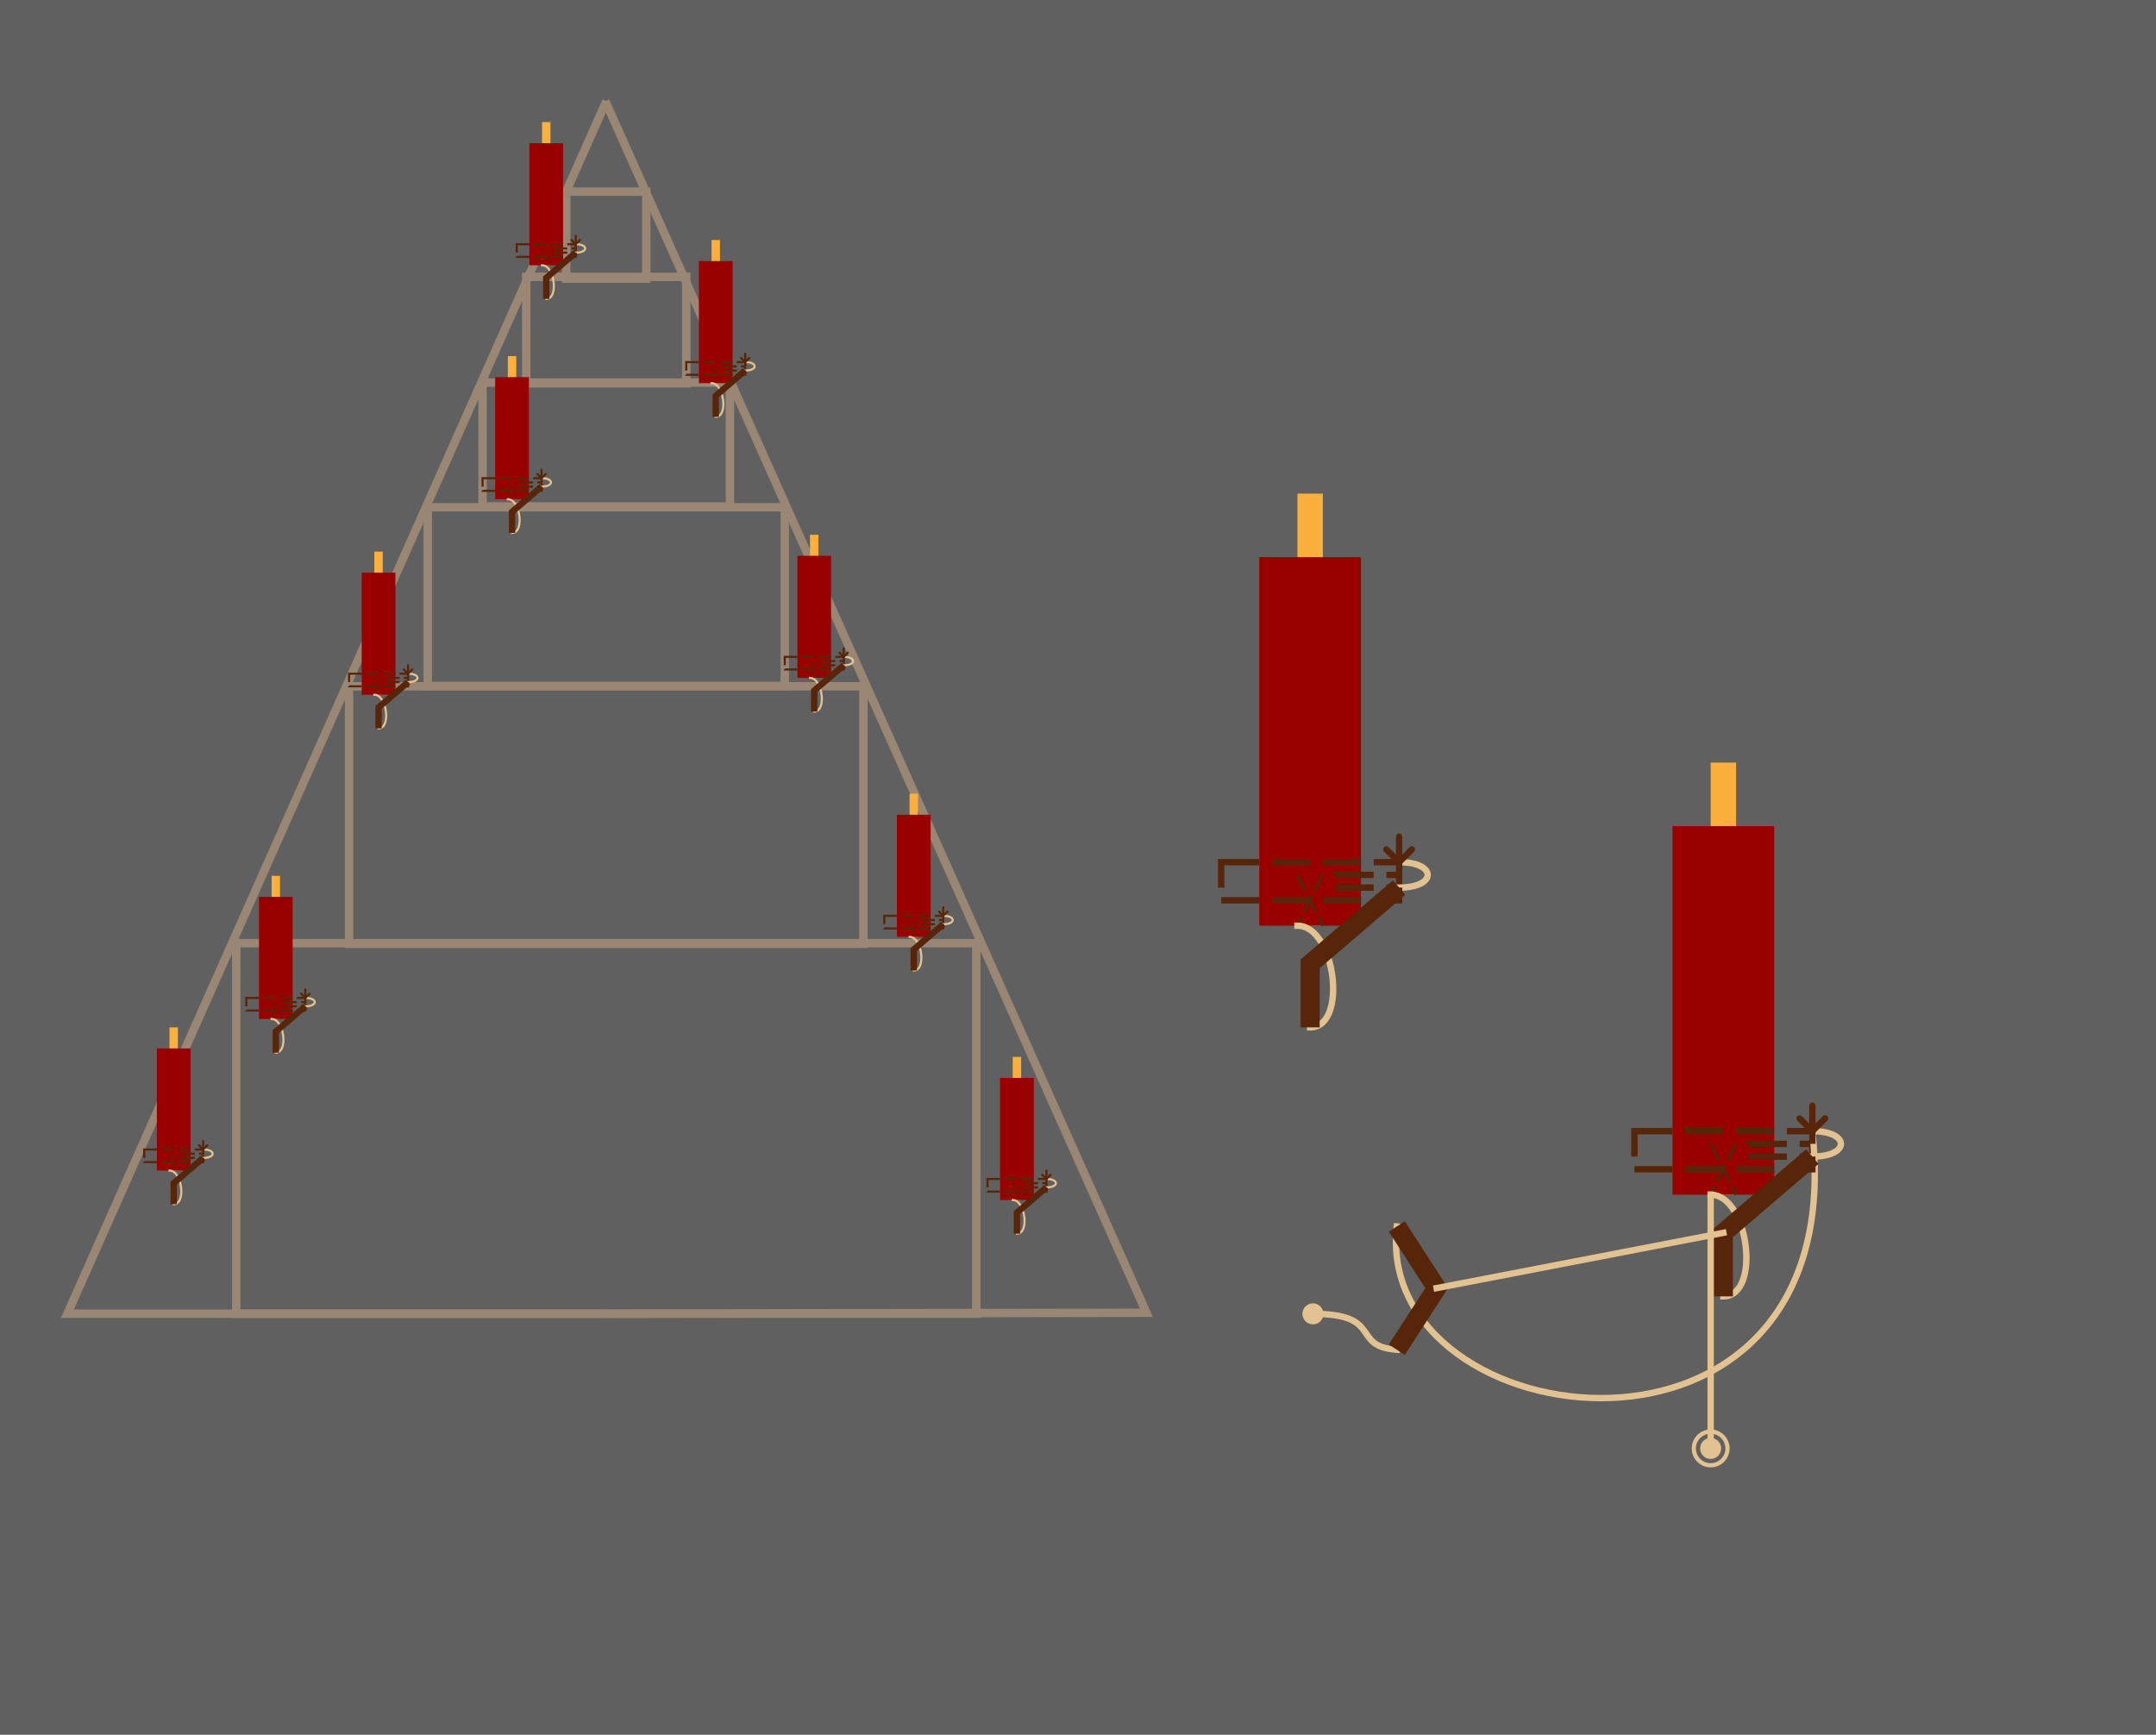
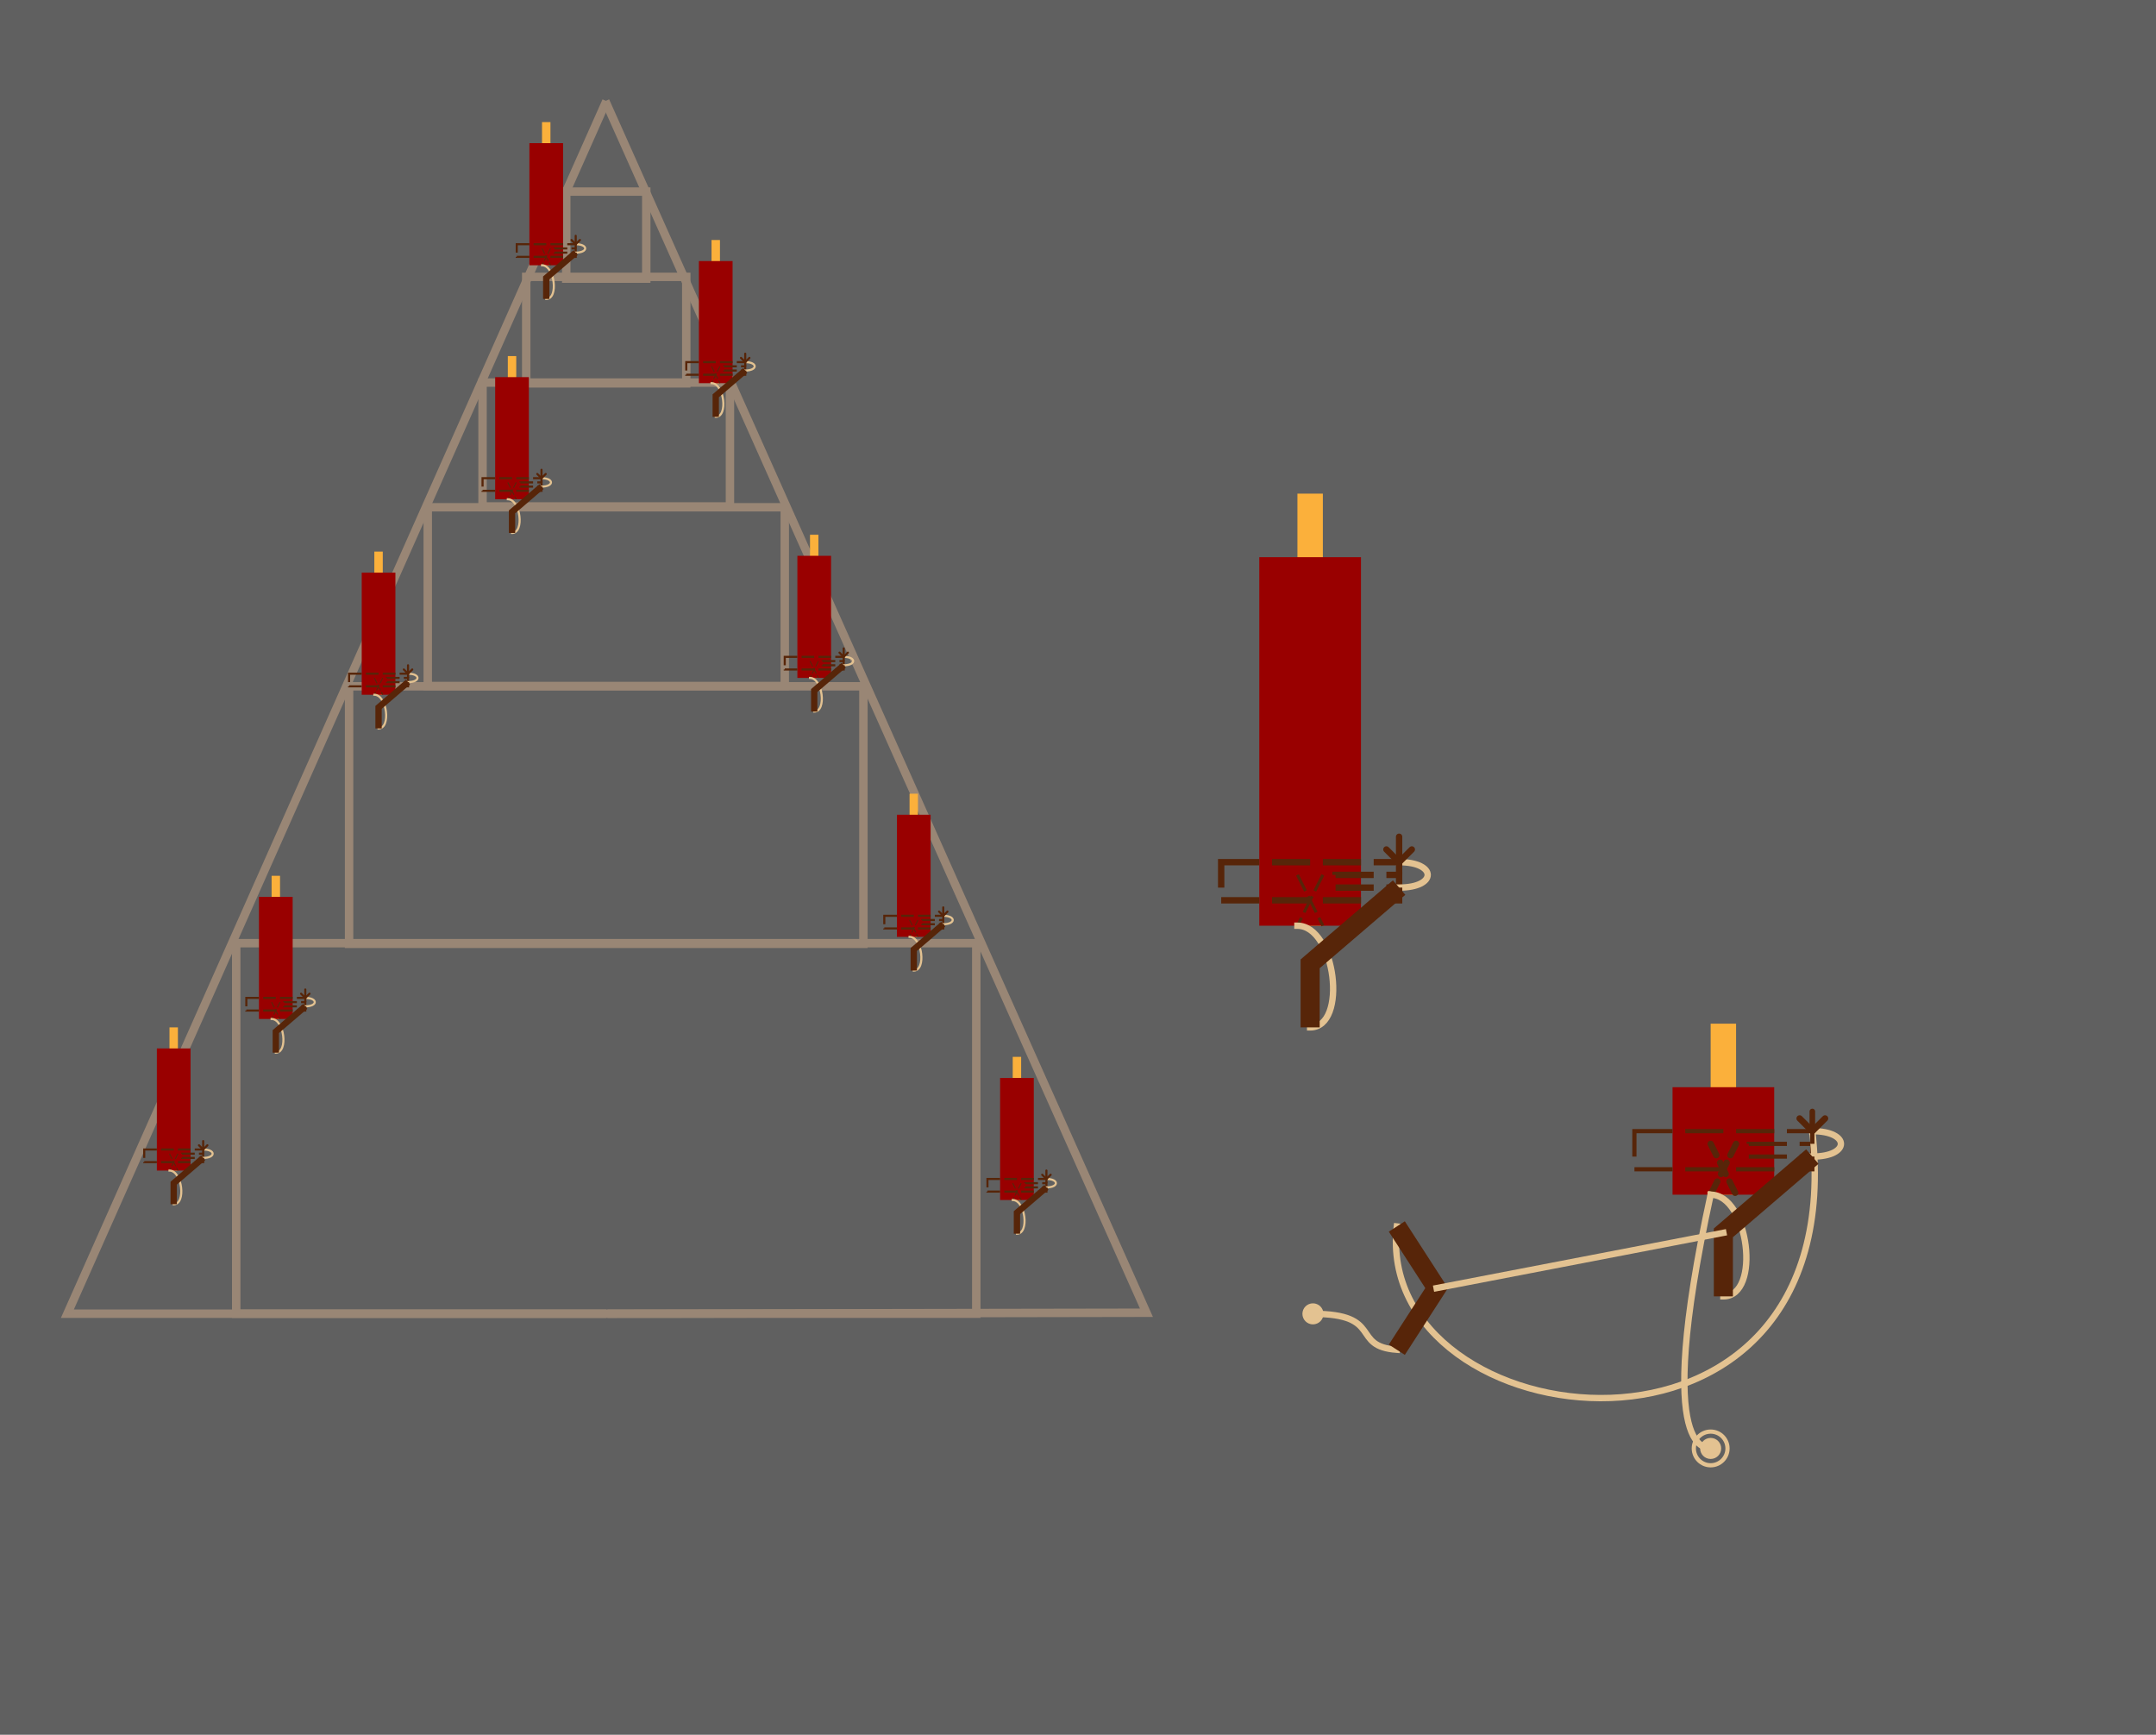
<svg xmlns="http://www.w3.org/2000/svg" version="1.1" x="0px" y="0px" width="256px" height="206px" viewBox="0 0 256 206" enable-background="new 0 0 256 206" xml:space="preserve">
  <g id="Background">
    <rect fill="#606060" width="256" height="206" />
  </g>
  <g id="Ebene_5">
    <polyline fill="none" stroke="#998675" stroke-miterlimit="10" points="72,12 8,156 72,156  " />
    <polyline fill="none" stroke="#998675" stroke-miterlimit="10" points="71.872,12 136.128,155.886 72.128,156  " />
    <rect x="28.047" y="112" fill="none" stroke="#998675" stroke-miterlimit="10" width="87.875" height="44" />
    <rect x="41.449" y="81.497" fill="none" stroke="#998675" stroke-miterlimit="10" width="61.071" height="30.579" />
    <rect x="50.791" y="60.238" fill="none" stroke="#998675" stroke-miterlimit="10" width="42.389" height="21.225" />
    <rect x="57.297" y="45.43" fill="none" stroke="#998675" stroke-miterlimit="10" width="29.376" height="14.709" />
    <rect x="62.483" y="32.875" fill="none" stroke="#998675" stroke-miterlimit="10" width="19.003" height="12.647" />
    <rect x="67.235" y="22.75" fill="none" stroke="#998675" stroke-miterlimit="10" width="9.5" height="10.337" />
  </g>
  <g id="clip8">
    <g id="D">
      <rect x="154.055" y="58.617" fill="#FBB03B" width="3.018" height="51.31" />
      <rect x="149.527" y="66.163" fill="#990000" width="12.073" height="43.764" />
      <line fill="none" stroke="#572509" stroke-width="0.356" stroke-miterlimit="10" stroke-dasharray="2.134,0.711" x1="154.055" y1="103.891" x2="157.073" y2="109.927" />
      <line fill="none" stroke="#572509" stroke-width="0.356" stroke-miterlimit="10" stroke-dasharray="2.134,0.711" x1="157.073" y1="103.891" x2="154.055" y2="109.927" />
-       <rect x="203.121" y="90.559" fill="#FBB03B" width="3.018" height="51.31" />
-       <rect x="198.594" y="98.104" fill="#990000" width="12.073" height="43.764" />
-       <line fill="none" stroke="#572509" stroke-width="0.356" stroke-miterlimit="10" stroke-dasharray="2.134,0.711" x1="203.121" y1="135.832" x2="206.139" y2="141.868" />
-       <line fill="none" stroke="#572509" stroke-width="0.356" stroke-miterlimit="10" stroke-dasharray="2.134,0.711" x1="206.139" y1="135.832" x2="203.121" y2="141.868" />
+       <rect x="203.121" y="121.559" fill="#FBB03B" width="3.018" height="20.31" />
+       <rect x="198.594" y="129.104" fill="#990000" width="12.073" height="12.764" />
+       <line fill="none" stroke="#572509" stroke-width="0.75" stroke-linecap="round" stroke-linejoin="round" stroke-miterlimit="10" stroke-dasharray="1.5,1" x1="203.121" y1="135.832" x2="206.139" y2="141.868" />
+       <line fill="none" stroke="#572509" stroke-width="0.75" stroke-linecap="round" stroke-linejoin="round" stroke-miterlimit="10" stroke-dasharray="1.5,1" x1="206.139" y1="135.832" x2="203.121" y2="141.868" />
      <rect x="108" y="94.25" fill="#FBB03B" width="1" height="17" />
      <rect x="106.5" y="96.75" fill="#990000" width="4" height="14.5" />
      <line fill="none" stroke="#572509" stroke-width="0.118" stroke-miterlimit="10" stroke-dasharray="0.707,0.236" x1="108" y1="109.25" x2="109" y2="111.25" />
      <line fill="none" stroke="#572509" stroke-width="0.118" stroke-miterlimit="10" stroke-dasharray="0.707,0.236" x1="109" y1="109.25" x2="108" y2="111.25" />
      <rect x="32.25" y="104" fill="#FBB03B" width="1" height="17" />
      <rect x="30.75" y="106.5" fill="#990000" width="4" height="14.5" />
      <line fill="none" stroke="#572509" stroke-width="0.118" stroke-miterlimit="10" stroke-dasharray="0.707,0.236" x1="32.25" y1="119" x2="33.25" y2="121" />
      <line fill="none" stroke="#572509" stroke-width="0.118" stroke-miterlimit="10" stroke-dasharray="0.707,0.236" x1="33.25" y1="119" x2="32.25" y2="121" />
      <rect x="120.25" y="125.5" fill="#FBB03B" width="1" height="17" />
      <rect x="118.75" y="128" fill="#990000" width="4" height="14.5" />
      <line fill="none" stroke="#572509" stroke-width="0.118" stroke-miterlimit="10" stroke-dasharray="0.707,0.236" x1="120.25" y1="140.5" x2="121.25" y2="142.5" />
      <line fill="none" stroke="#572509" stroke-width="0.118" stroke-miterlimit="10" stroke-dasharray="0.707,0.236" x1="121.25" y1="140.5" x2="120.25" y2="142.5" />
      <rect x="20.125" y="122" fill="#FBB03B" width="1" height="17" />
      <rect x="18.625" y="124.5" fill="#990000" width="4" height="14.5" />
      <line fill="none" stroke="#572509" stroke-width="0.118" stroke-miterlimit="10" stroke-dasharray="0.707,0.236" x1="20.125" y1="137" x2="21.125" y2="139" />
      <line fill="none" stroke="#572509" stroke-width="0.118" stroke-miterlimit="10" stroke-dasharray="0.707,0.236" x1="21.125" y1="137" x2="20.125" y2="139" />
      <rect x="44.449" y="65.5" fill="#FBB03B" width="1" height="17" />
      <rect x="42.949" y="68" fill="#990000" width="4" height="14.5" />
      <line fill="none" stroke="#572509" stroke-width="0.118" stroke-miterlimit="10" stroke-dasharray="0.707,0.236" x1="44.449" y1="80.5" x2="45.449" y2="82.5" />
      <line fill="none" stroke="#572509" stroke-width="0.118" stroke-miterlimit="10" stroke-dasharray="0.707,0.236" x1="45.449" y1="80.5" x2="44.449" y2="82.5" />
      <rect x="96.179" y="63.5" fill="#FBB03B" width="1" height="17" />
      <rect x="94.679" y="66" fill="#990000" width="4" height="14.5" />
      <line fill="none" stroke="#572509" stroke-width="0.118" stroke-miterlimit="10" stroke-dasharray="0.707,0.236" x1="96.179" y1="78.5" x2="97.179" y2="80.5" />
      <line fill="none" stroke="#572509" stroke-width="0.118" stroke-miterlimit="10" stroke-dasharray="0.707,0.236" x1="97.179" y1="78.5" x2="96.179" y2="80.5" />
      <rect x="60.297" y="42.284" fill="#FBB03B" width="1" height="17" />
      <rect x="58.797" y="44.784" fill="#990000" width="4" height="14.5" />
      <line fill="none" stroke="#572509" stroke-width="0.118" stroke-miterlimit="10" stroke-dasharray="0.707,0.236" x1="60.297" y1="57.284" x2="61.297" y2="59.284" />
      <line fill="none" stroke="#572509" stroke-width="0.118" stroke-miterlimit="10" stroke-dasharray="0.707,0.236" x1="61.297" y1="57.284" x2="60.297" y2="59.284" />
      <rect x="84.486" y="28.5" fill="#FBB03B" width="1" height="17" />
      <rect x="82.986" y="31" fill="#990000" width="4" height="14.5" />
      <line fill="none" stroke="#572509" stroke-width="0.118" stroke-miterlimit="10" stroke-dasharray="0.707,0.236" x1="84.486" y1="43.5" x2="85.486" y2="45.5" />
      <line fill="none" stroke="#572509" stroke-width="0.118" stroke-miterlimit="10" stroke-dasharray="0.707,0.236" x1="85.486" y1="43.5" x2="84.486" y2="45.5" />
      <rect x="64.359" y="14.5" fill="#FBB03B" width="1" height="17" />
      <rect x="62.859" y="17" fill="#990000" width="4" height="14.5" />
      <line fill="none" stroke="#572509" stroke-width="0.118" stroke-miterlimit="10" stroke-dasharray="0.707,0.236" x1="64.359" y1="29.5" x2="65.359" y2="31.5" />
      <line fill="none" stroke="#572509" stroke-width="0.118" stroke-miterlimit="10" stroke-dasharray="0.707,0.236" x1="65.359" y1="29.5" x2="64.359" y2="31.5" />
    </g>
    <g id="I">
      <circle fill="#E3C291" stroke="#E3C291" stroke-width="0.5" stroke-linecap="square" stroke-miterlimit="10" cx="203.121" cy="172" r="1" />
      <circle fill="none" stroke="#E3C291" stroke-width="0.5" stroke-linecap="square" stroke-miterlimit="10" cx="203.121" cy="172" r="2" />
      <circle fill="#E3C291" stroke="#E3C291" stroke-width="0.5" stroke-linecap="square" stroke-miterlimit="10" cx="155.896" cy="156.018" r="1" />
      <rect x="158.582" y="103.891" fill="none" stroke="#572509" stroke-width="0.755" stroke-miterlimit="10" stroke-dasharray="4.527,1.509" width="7.546" height="1.509" />
      <path fill="none" stroke="#E3C291" stroke-width="0.755" stroke-linecap="square" stroke-miterlimit="10" d="M166.128,105.399    c4.527,0,4.527-3.018,0-3.018" />
      <path fill="none" stroke="#E3C291" stroke-width="0.755" stroke-linecap="square" stroke-miterlimit="10" d="M154.055,109.927    c4.527,0,6.037,12.073,1.509,12.073" />
      <line fill="none" stroke="#572509" stroke-width="0.755" stroke-linecap="round" stroke-linejoin="round" stroke-miterlimit="10" x1="166.128" y1="99.363" x2="166.128" y2="102.382" />
      <polyline fill="none" stroke="#572509" stroke-width="0.755" stroke-linecap="round" stroke-linejoin="round" stroke-miterlimit="10" points="    164.618,100.872 166.128,102.382 167.637,100.872   " />
      <polyline fill="none" stroke="#572509" stroke-width="2.264" stroke-miterlimit="10" points="166.128,105.399 155.564,114.454     155.564,122   " />
      <rect x="145" y="102.382" fill="none" stroke="#572509" stroke-width="0.755" stroke-miterlimit="10" stroke-dasharray="4.527,1.509" width="21.128" height="4.527" />
-       <rect x="207.648" y="135.832" fill="none" stroke="#572509" stroke-width="0.755" stroke-miterlimit="10" stroke-dasharray="4.527,1.509" width="7.546" height="1.509" />
+       <rect x="207.648" y="135.832" fill="none" stroke="#572509" stroke-width="0.5" stroke-miterlimit="10" stroke-dasharray="4.527,1.509" width="7.546" height="1.509" />
      <path fill="none" stroke="#E3C291" stroke-width="0.755" stroke-linecap="square" stroke-miterlimit="10" d="M215.194,137.341    c4.527,0,4.527-3.018,0-3.018" />
      <path fill="none" stroke="#E3C291" stroke-width="0.755" stroke-linecap="square" stroke-miterlimit="10" d="M215.194,134.323    C220,178.354,163,171,165.857,145.641" />
      <path fill="none" stroke="#E3C291" stroke-width="0.755" stroke-linecap="square" stroke-miterlimit="10" d="M203.121,141.868    c4.527,0,6.037,12.073,1.51,12.073" />
      <path fill="none" stroke="#E3C291" stroke-width="0.755" stroke-linecap="square" stroke-miterlimit="10" d="M155.896,156.018    c8.432,0,4.438,3.875,9.961,4.261" />
-       <line fill="none" stroke="#572509" stroke-width="0.755" stroke-linecap="round" stroke-linejoin="round" stroke-miterlimit="10" x1="215.194" y1="131.305" x2="215.194" y2="134.323" />
+       <line fill="none" stroke="#572509" stroke-width="0.664" stroke-linecap="round" stroke-linejoin="round" stroke-miterlimit="10" x1="215.194" y1="131.985" x2="215.194" y2="134.323" />
      <polyline fill="none" stroke="#572509" stroke-width="0.755" stroke-linecap="round" stroke-linejoin="round" stroke-miterlimit="10" points="    213.685,132.813 215.194,134.323 216.703,132.813   " />
      <polyline fill="none" stroke="#572509" stroke-width="2.264" stroke-miterlimit="10" points="215.194,137.341 204.631,146.396     204.631,153.941   " />
      <polyline fill="none" stroke="#572509" stroke-width="2.264" stroke-miterlimit="10" points="165.857,145.641 170.584,152.959     165.857,160.278   " />
-       <rect x="194.066" y="134.323" fill="none" stroke="#572509" stroke-width="0.755" stroke-miterlimit="10" stroke-dasharray="4.527,1.509" width="21.128" height="4.527" />
+       <rect x="194.066" y="134.323" fill="none" stroke="#572509" stroke-width="0.5" stroke-miterlimit="10" stroke-dasharray="4.527,1.509" width="21.128" height="4.527" />
      <rect x="109.5" y="109.25" fill="none" stroke="#572509" stroke-width="0.25" stroke-miterlimit="10" stroke-dasharray="1.5,0.5" width="2.5" height="0.5" />
      <path fill="none" stroke="#E3C291" stroke-width="0.25" stroke-linecap="square" stroke-miterlimit="10" d="M112,109.75    c1.5,0,1.5-1,0-1" />
      <path fill="none" stroke="#E3C291" stroke-width="0.25" stroke-linecap="square" stroke-miterlimit="10" d="M108,111.25    c1.5,0,2,4,0.5,4" />
      <line fill="none" stroke="#572509" stroke-width="0.25" stroke-linecap="round" stroke-linejoin="round" stroke-miterlimit="10" x1="112" y1="107.75" x2="112" y2="108.75" />
      <polyline fill="none" stroke="#572509" stroke-width="0.25" stroke-linecap="round" stroke-linejoin="round" stroke-miterlimit="10" points="    111.5,108.25 112,108.75 112.5,108.25   " />
      <polyline fill="none" stroke="#572509" stroke-width="0.75" stroke-miterlimit="10" points="112,109.75 108.5,112.75     108.5,115.25   " />
      <rect x="105" y="108.75" fill="none" stroke="#572509" stroke-width="0.25" stroke-miterlimit="10" stroke-dasharray="1.5,0.5" width="7" height="1.5" />
      <rect x="33.75" y="119" fill="none" stroke="#572509" stroke-width="0.25" stroke-miterlimit="10" stroke-dasharray="1.5,0.5" width="2.5" height="0.5" />
      <path fill="none" stroke="#E3C291" stroke-width="0.25" stroke-linecap="square" stroke-miterlimit="10" d="M36.25,119.5    c1.5,0,1.5-1,0-1" />
      <path fill="none" stroke="#E3C291" stroke-width="0.25" stroke-linecap="square" stroke-miterlimit="10" d="M32.25,121    c1.5,0,2,4,0.5,4" />
      <line fill="none" stroke="#572509" stroke-width="0.25" stroke-linecap="round" stroke-linejoin="round" stroke-miterlimit="10" x1="36.25" y1="117.5" x2="36.25" y2="118.5" />
      <polyline fill="none" stroke="#572509" stroke-width="0.25" stroke-linecap="round" stroke-linejoin="round" stroke-miterlimit="10" points="    35.75,118 36.25,118.5 36.75,118   " />
      <polyline fill="none" stroke="#572509" stroke-width="0.75" stroke-miterlimit="10" points="36.25,119.5 32.75,122.5 32.75,125       " />
      <rect x="29.25" y="118.5" fill="none" stroke="#572509" stroke-width="0.25" stroke-miterlimit="10" stroke-dasharray="1.5,0.5" width="7" height="1.5" />
      <rect x="121.75" y="140.5" fill="none" stroke="#572509" stroke-width="0.25" stroke-miterlimit="10" stroke-dasharray="1.5,0.5" width="2.5" height="0.5" />
      <path fill="none" stroke="#E3C291" stroke-width="0.25" stroke-linecap="square" stroke-miterlimit="10" d="M124.25,141    c1.5,0,1.5-1,0-1" />
      <path fill="none" stroke="#E3C291" stroke-width="0.25" stroke-linecap="square" stroke-miterlimit="10" d="M120.25,142.5    c1.5,0,2,4,0.5,4" />
      <line fill="none" stroke="#572509" stroke-width="0.25" stroke-linecap="round" stroke-linejoin="round" stroke-miterlimit="10" x1="124.25" y1="139" x2="124.25" y2="140" />
      <polyline fill="none" stroke="#572509" stroke-width="0.25" stroke-linecap="round" stroke-linejoin="round" stroke-miterlimit="10" points="    123.75,139.5 124.25,140 124.75,139.5   " />
      <polyline fill="none" stroke="#572509" stroke-width="0.75" stroke-miterlimit="10" points="124.25,141 120.75,144 120.75,146.5       " />
      <rect x="117.25" y="140" fill="none" stroke="#572509" stroke-width="0.25" stroke-miterlimit="10" stroke-dasharray="1.5,0.5" width="7" height="1.5" />
      <rect x="21.625" y="137" fill="none" stroke="#572509" stroke-width="0.25" stroke-miterlimit="10" stroke-dasharray="1.5,0.5" width="2.5" height="0.5" />
      <path fill="none" stroke="#E3C291" stroke-width="0.25" stroke-linecap="square" stroke-miterlimit="10" d="M24.125,137.5    c1.5,0,1.5-1,0-1" />
      <path fill="none" stroke="#E3C291" stroke-width="0.25" stroke-linecap="square" stroke-miterlimit="10" d="M20.125,139    c1.5,0,2,4,0.5,4" />
      <line fill="none" stroke="#572509" stroke-width="0.25" stroke-linecap="round" stroke-linejoin="round" stroke-miterlimit="10" x1="24.125" y1="135.5" x2="24.125" y2="136.5" />
      <polyline fill="none" stroke="#572509" stroke-width="0.25" stroke-linecap="round" stroke-linejoin="round" stroke-miterlimit="10" points="    23.625,136 24.125,136.5 24.625,136   " />
      <polyline fill="none" stroke="#572509" stroke-width="0.75" stroke-miterlimit="10" points="24.125,137.5 20.625,140.5     20.625,143   " />
      <rect x="17.125" y="136.5" fill="none" stroke="#572509" stroke-width="0.25" stroke-miterlimit="10" stroke-dasharray="1.5,0.5" width="7" height="1.5" />
      <rect x="45.949" y="80.5" fill="none" stroke="#572509" stroke-width="0.25" stroke-miterlimit="10" stroke-dasharray="1.5,0.5" width="2.5" height="0.5" />
      <path fill="none" stroke="#E3C291" stroke-width="0.25" stroke-linecap="square" stroke-miterlimit="10" d="M48.449,81    c1.5,0,1.5-1,0-1" />
      <path fill="none" stroke="#E3C291" stroke-width="0.25" stroke-linecap="square" stroke-miterlimit="10" d="M44.449,82.5    c1.5,0,2,4,0.5,4" />
      <line fill="none" stroke="#572509" stroke-width="0.25" stroke-linecap="round" stroke-linejoin="round" stroke-miterlimit="10" x1="48.449" y1="79" x2="48.449" y2="80" />
      <polyline fill="none" stroke="#572509" stroke-width="0.25" stroke-linecap="round" stroke-linejoin="round" stroke-miterlimit="10" points="    47.949,79.5 48.449,80 48.949,79.5   " />
      <polyline fill="none" stroke="#572509" stroke-width="0.75" stroke-miterlimit="10" points="48.449,81 44.949,84 44.949,86.5       " />
      <rect x="41.449" y="80" fill="none" stroke="#572509" stroke-width="0.25" stroke-miterlimit="10" stroke-dasharray="1.5,0.5" width="7" height="1.5" />
      <rect x="97.679" y="78.5" fill="none" stroke="#572509" stroke-width="0.25" stroke-miterlimit="10" stroke-dasharray="1.5,0.5" width="2.5" height="0.5" />
      <path fill="none" stroke="#E3C291" stroke-width="0.25" stroke-linecap="square" stroke-miterlimit="10" d="M100.179,79    c1.5,0,1.5-1,0-1" />
      <path fill="none" stroke="#E3C291" stroke-width="0.25" stroke-linecap="square" stroke-miterlimit="10" d="M96.179,80.5    c1.5,0,2,4,0.5,4" />
      <line fill="none" stroke="#572509" stroke-width="0.25" stroke-linecap="round" stroke-linejoin="round" stroke-miterlimit="10" x1="100.179" y1="77" x2="100.179" y2="78" />
      <polyline fill="none" stroke="#572509" stroke-width="0.25" stroke-linecap="round" stroke-linejoin="round" stroke-miterlimit="10" points="    99.679,77.5 100.179,78 100.679,77.5   " />
      <polyline fill="none" stroke="#572509" stroke-width="0.75" stroke-miterlimit="10" points="100.179,79 96.679,82 96.679,84.5       " />
      <rect x="93.179" y="78" fill="none" stroke="#572509" stroke-width="0.25" stroke-miterlimit="10" stroke-dasharray="1.5,0.5" width="7" height="1.5" />
      <rect x="61.797" y="57.284" fill="none" stroke="#572509" stroke-width="0.25" stroke-miterlimit="10" stroke-dasharray="1.5,0.5" width="2.5" height="0.5" />
      <path fill="none" stroke="#E3C291" stroke-width="0.25" stroke-linecap="square" stroke-miterlimit="10" d="M64.297,57.784    c1.5,0,1.5-1,0-1" />
      <path fill="none" stroke="#E3C291" stroke-width="0.25" stroke-linecap="square" stroke-miterlimit="10" d="M60.297,59.284    c1.5,0,2,4,0.5,4" />
      <line fill="none" stroke="#572509" stroke-width="0.25" stroke-linecap="round" stroke-linejoin="round" stroke-miterlimit="10" x1="64.297" y1="55.784" x2="64.297" y2="56.784" />
      <polyline fill="none" stroke="#572509" stroke-width="0.25" stroke-linecap="round" stroke-linejoin="round" stroke-miterlimit="10" points="    63.797,56.284 64.297,56.784 64.797,56.284   " />
      <polyline fill="none" stroke="#572509" stroke-width="0.75" stroke-miterlimit="10" points="64.297,57.784 60.797,60.784     60.797,63.284   " />
      <rect x="57.297" y="56.784" fill="none" stroke="#572509" stroke-width="0.25" stroke-miterlimit="10" stroke-dasharray="1.5,0.5" width="7" height="1.5" />
      <rect x="85.986" y="43.5" fill="none" stroke="#572509" stroke-width="0.25" stroke-miterlimit="10" stroke-dasharray="1.5,0.5" width="2.5" height="0.5" />
      <path fill="none" stroke="#E3C291" stroke-width="0.25" stroke-linecap="square" stroke-miterlimit="10" d="M88.486,44    c1.5,0,1.5-1,0-1" />
      <path fill="none" stroke="#E3C291" stroke-width="0.25" stroke-linecap="square" stroke-miterlimit="10" d="M84.486,45.5    c1.5,0,2,4,0.5,4" />
      <line fill="none" stroke="#572509" stroke-width="0.25" stroke-linecap="round" stroke-linejoin="round" stroke-miterlimit="10" x1="88.486" y1="42" x2="88.486" y2="43" />
      <polyline fill="none" stroke="#572509" stroke-width="0.25" stroke-linecap="round" stroke-linejoin="round" stroke-miterlimit="10" points="    87.986,42.5 88.486,43 88.986,42.5   " />
      <polyline fill="none" stroke="#572509" stroke-width="0.75" stroke-miterlimit="10" points="88.486,44 84.986,47 84.986,49.5       " />
      <rect x="81.486" y="43" fill="none" stroke="#572509" stroke-width="0.25" stroke-miterlimit="10" stroke-dasharray="1.5,0.5" width="7" height="1.5" />
      <rect x="65.859" y="29.5" fill="none" stroke="#572509" stroke-width="0.25" stroke-miterlimit="10" stroke-dasharray="1.5,0.5" width="2.5" height="0.5" />
      <path fill="none" stroke="#E3C291" stroke-width="0.25" stroke-linecap="square" stroke-miterlimit="10" d="M68.359,30    c1.5,0,1.5-1,0-1" />
      <path fill="none" stroke="#E3C291" stroke-width="0.25" stroke-linecap="square" stroke-miterlimit="10" d="M64.359,31.5    c1.5,0,2,4,0.5,4" />
      <line fill="none" stroke="#572509" stroke-width="0.25" stroke-linecap="round" stroke-linejoin="round" stroke-miterlimit="10" x1="68.359" y1="28" x2="68.359" y2="29" />
      <polyline fill="none" stroke="#572509" stroke-width="0.25" stroke-linecap="round" stroke-linejoin="round" stroke-miterlimit="10" points="    67.859,28.5 68.359,29 68.859,28.5   " />
      <polyline fill="none" stroke="#572509" stroke-width="0.75" stroke-miterlimit="10" points="68.359,30 64.859,33 64.859,35.5       " />
      <rect x="61.359" y="29" fill="none" stroke="#572509" stroke-width="0.25" stroke-miterlimit="10" stroke-dasharray="1.5,0.5" width="7" height="1.5" />
      <line fill="none" stroke="#E3C291" stroke-width="0.755" stroke-linecap="square" stroke-miterlimit="10" x1="170.584" y1="152.959" x2="204.631" y2="146.396" />
-       <line fill="none" stroke="#E3C291" stroke-width="0.755" stroke-linecap="square" stroke-miterlimit="10" x1="203.121" y1="172" x2="203.121" y2="141.868" />
+       <path fill="none" stroke="#E3C291" stroke-width="0.755" stroke-linecap="square" stroke-miterlimit="10" d="M203.121,172    c-0.071-0.259-6.996,2,0-30.132" />
    </g>
  </g>
</svg>
